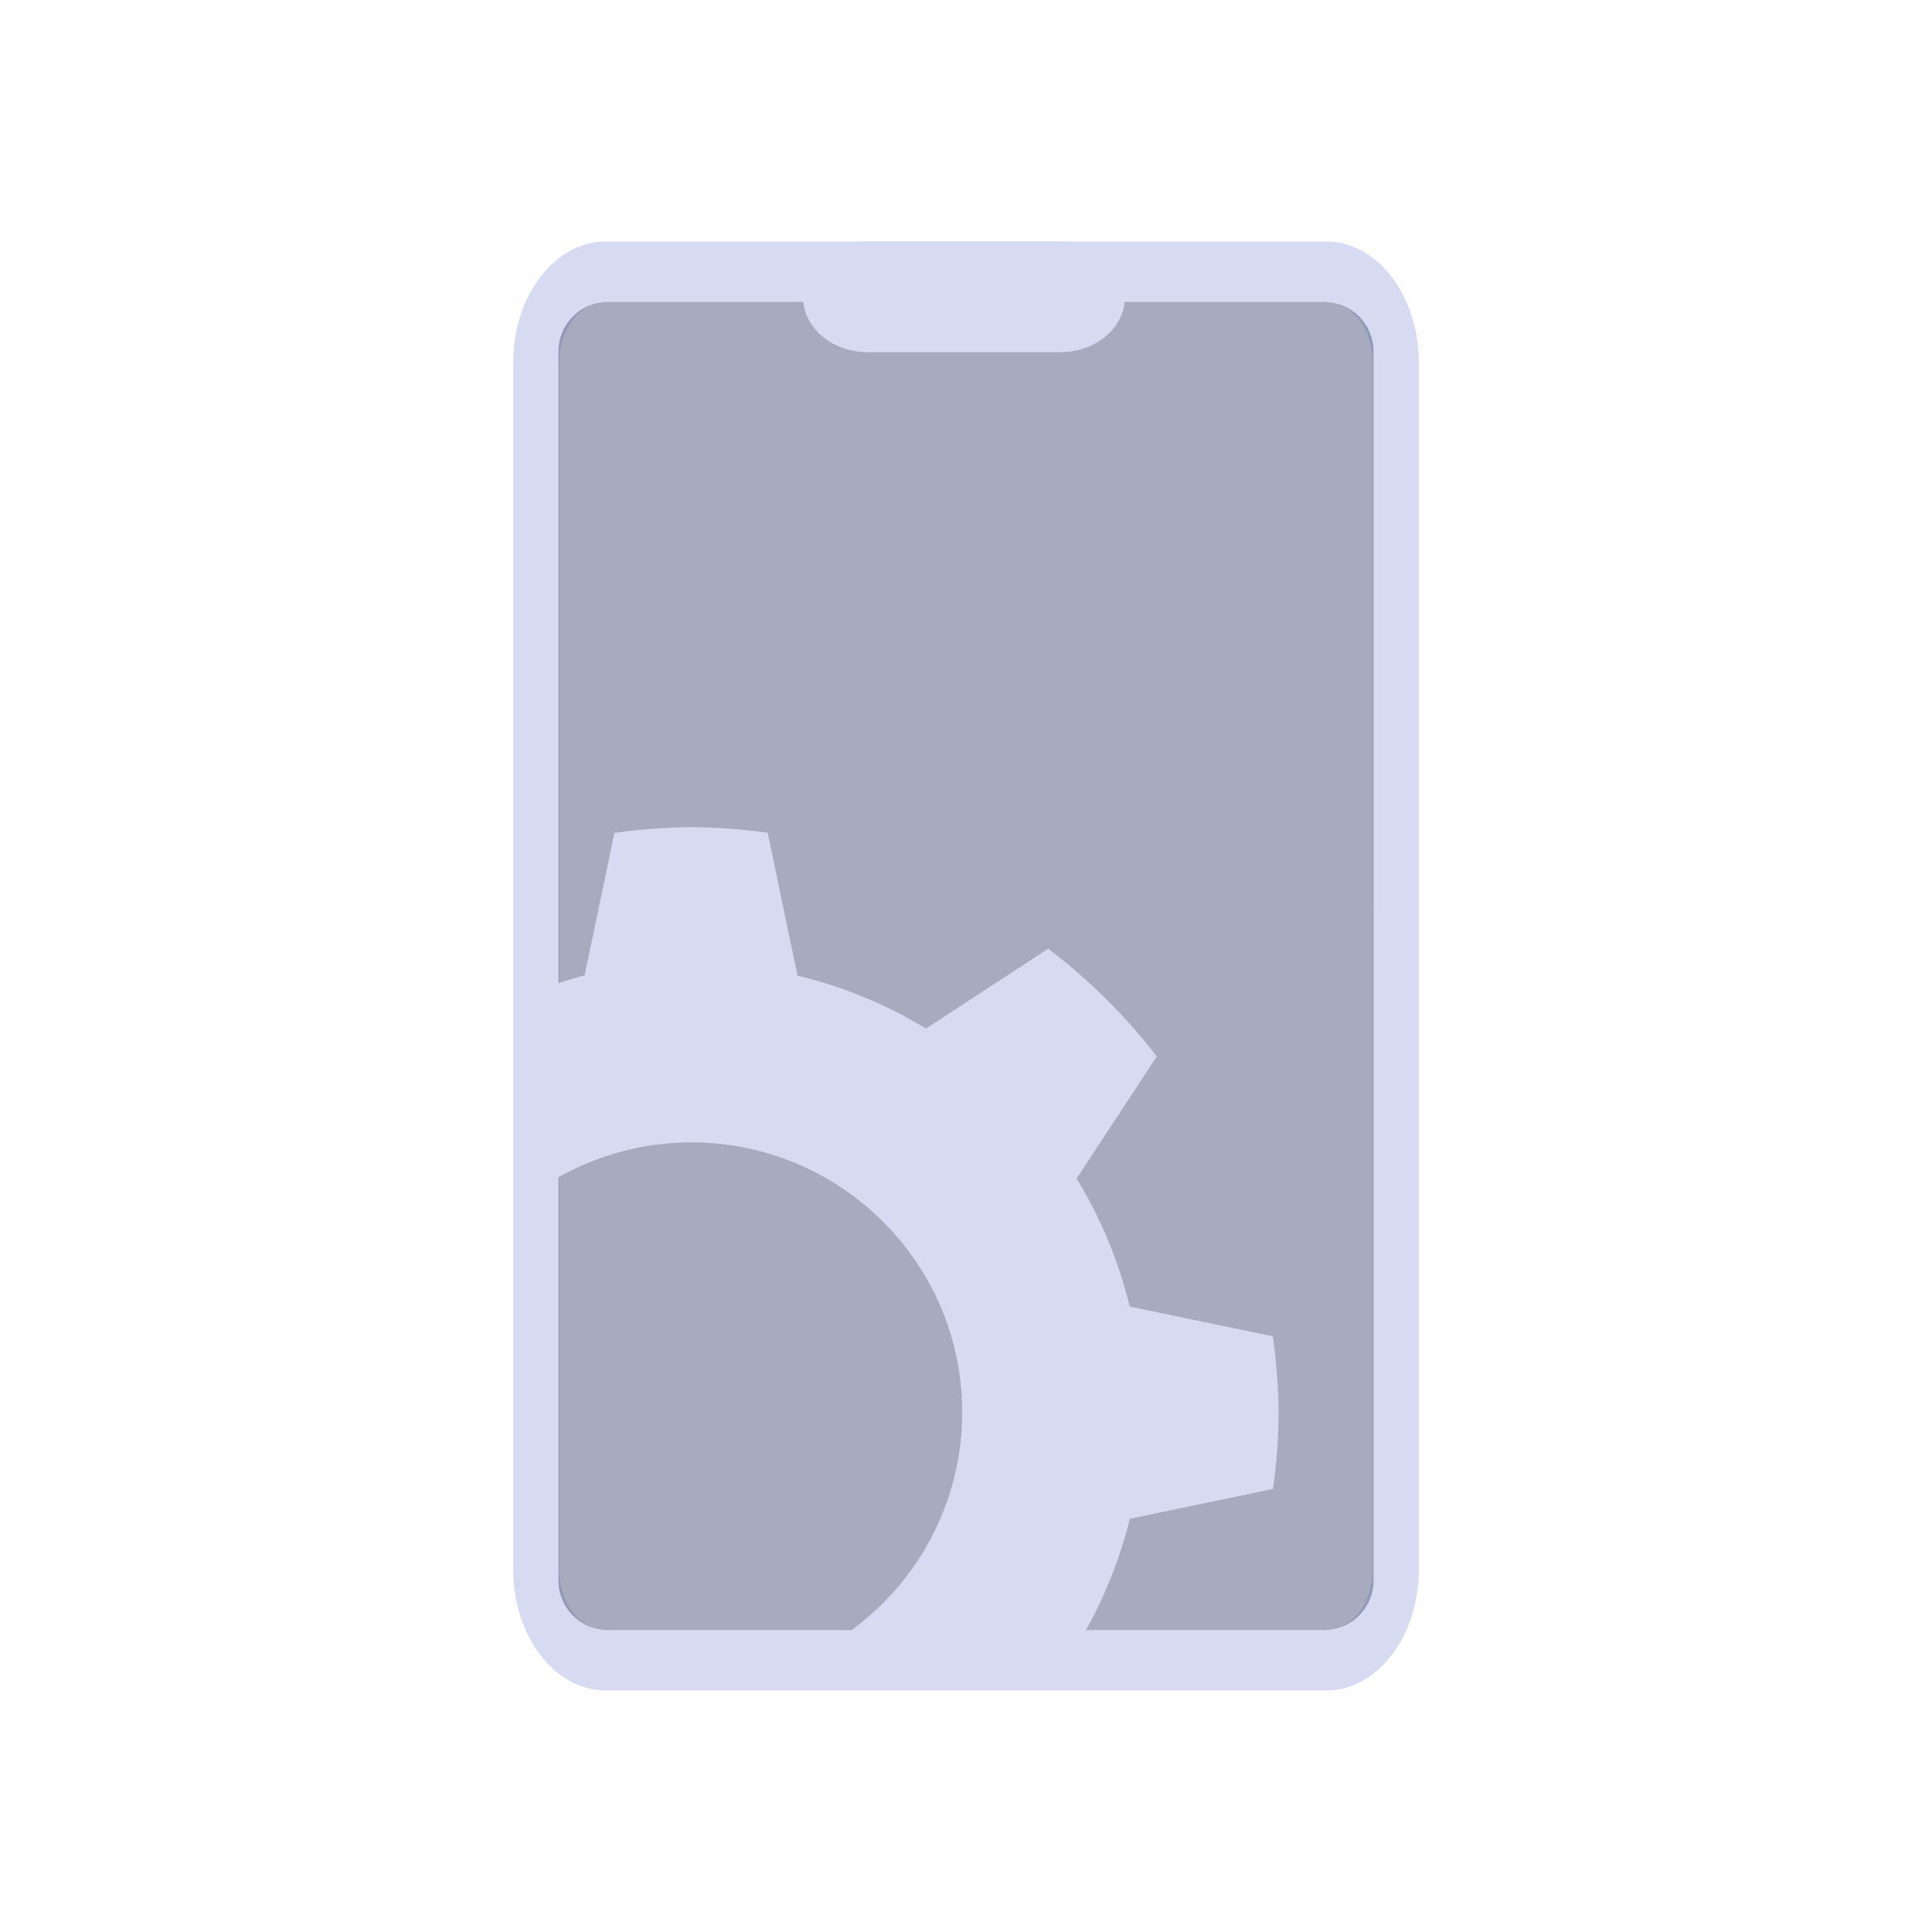
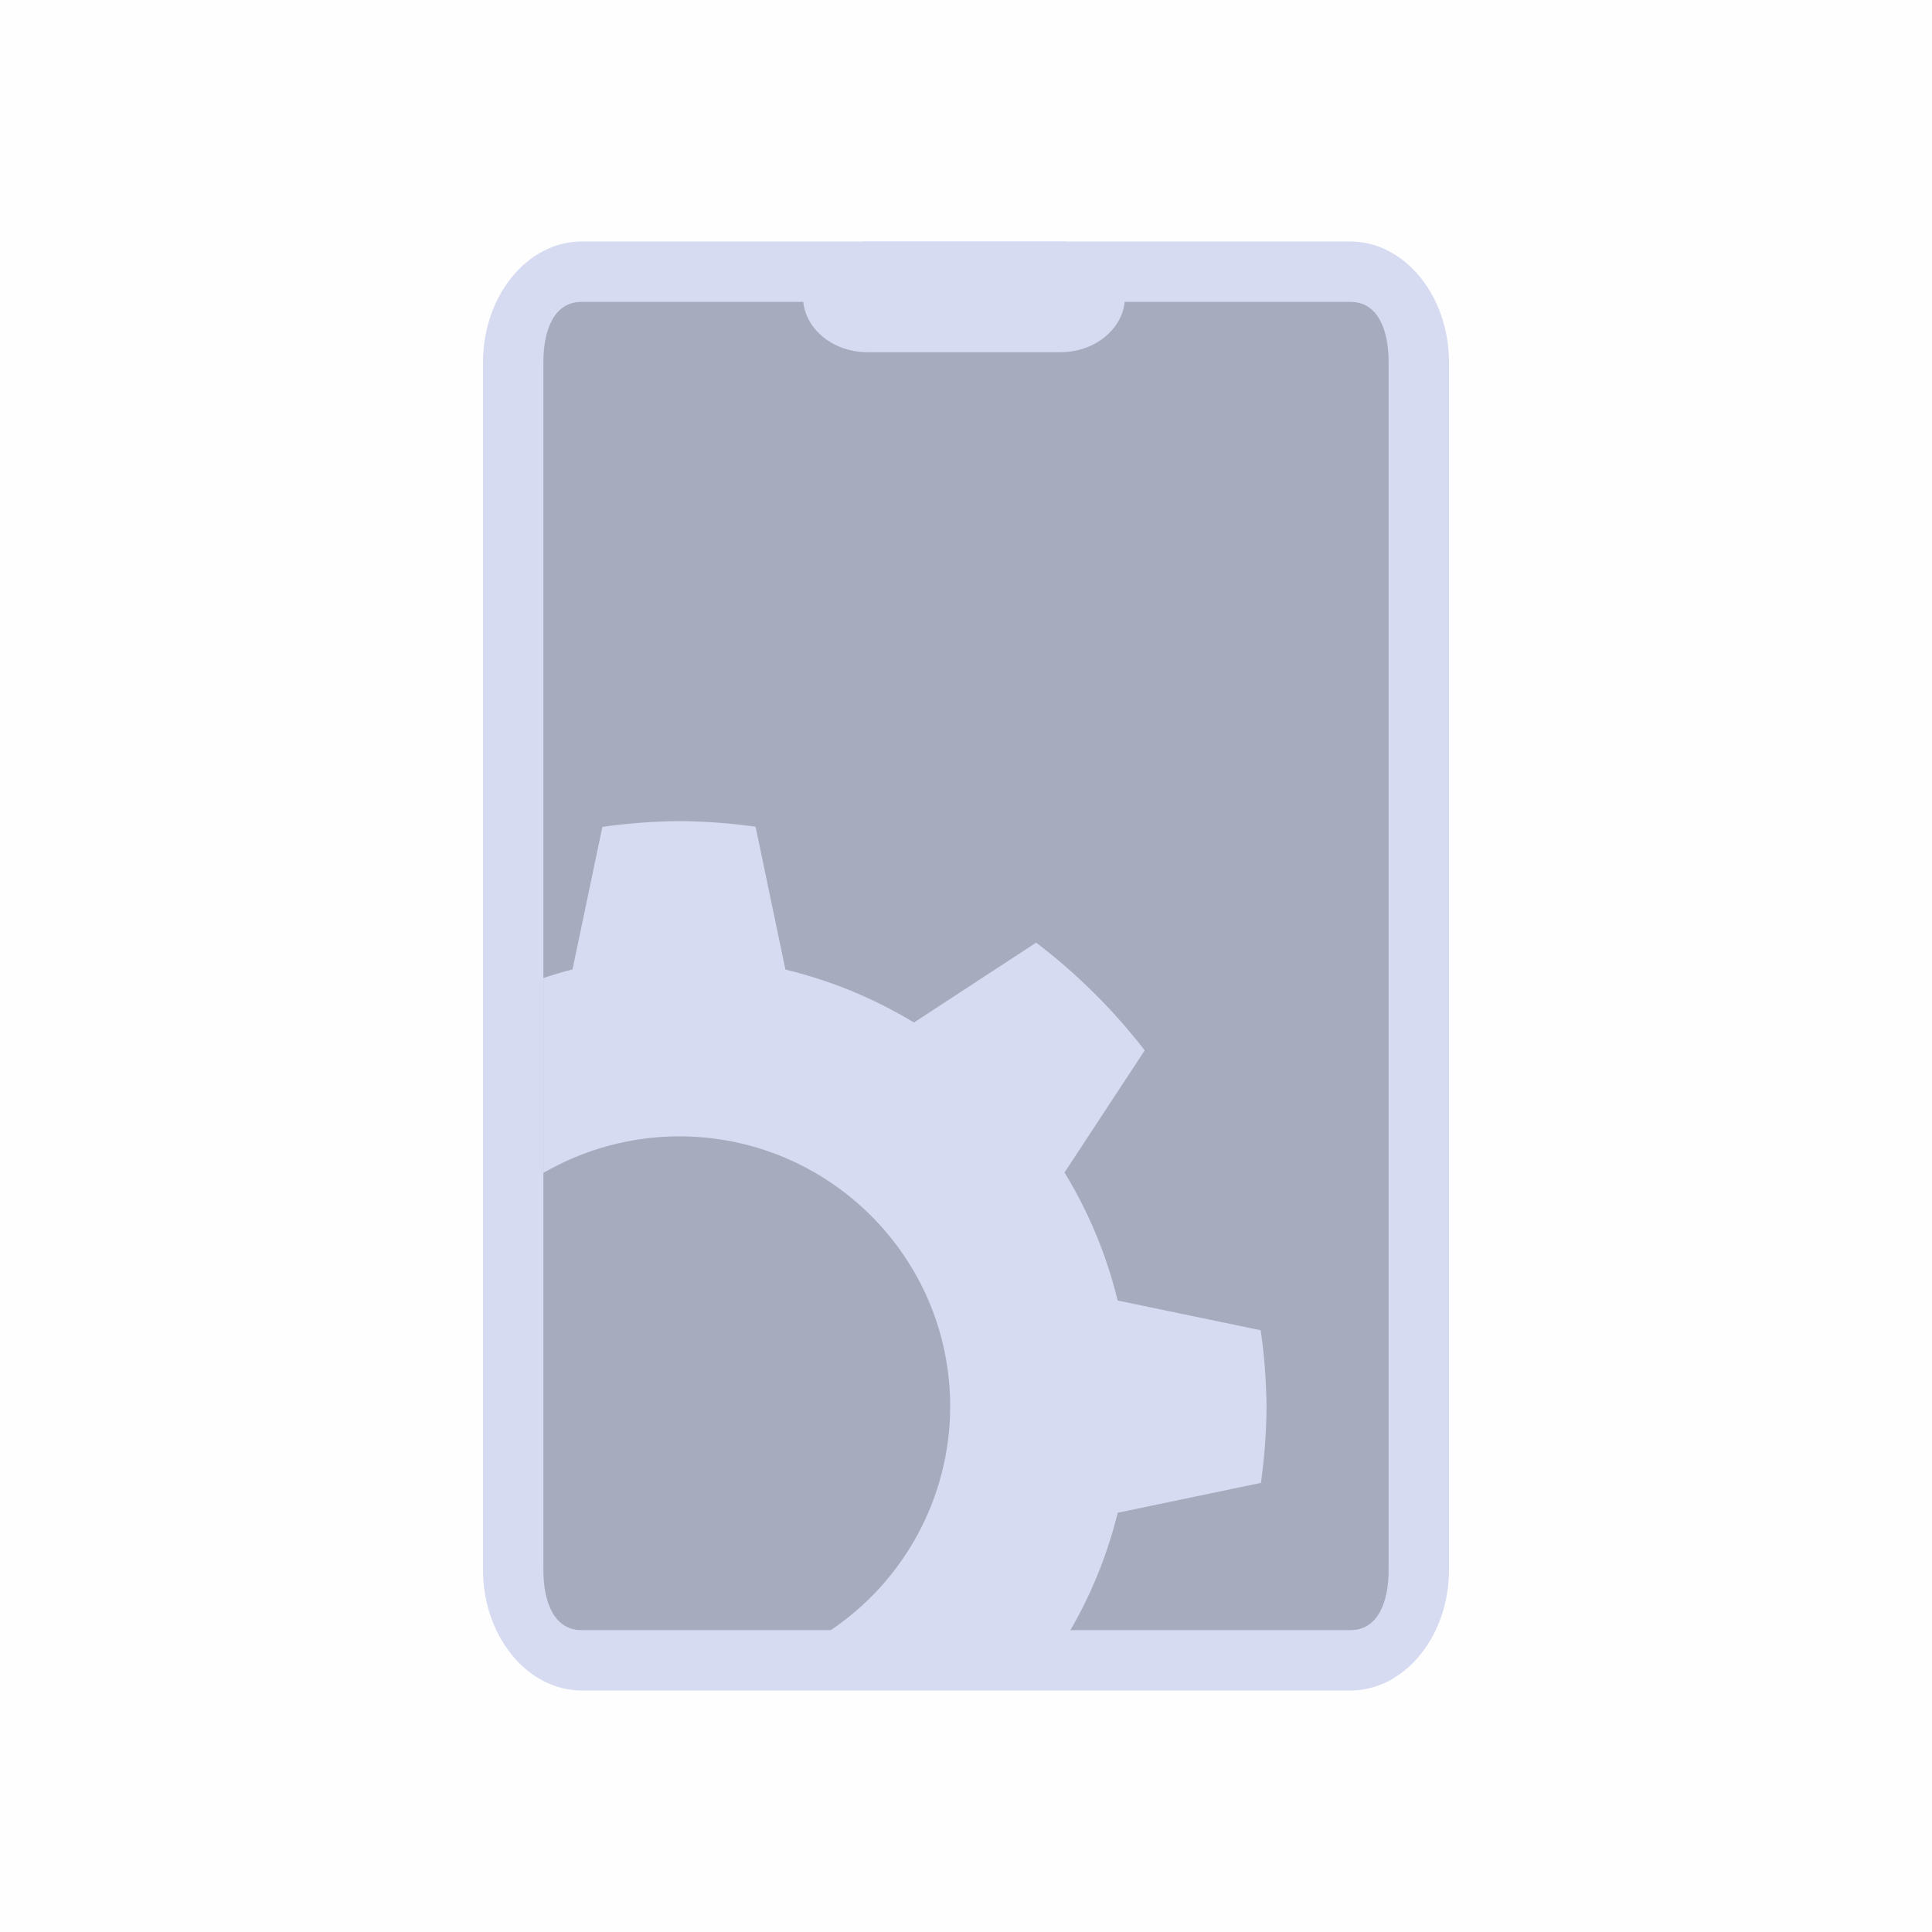
<svg xmlns="http://www.w3.org/2000/svg" height="32" width="32" version="1.1" id="svg" viewBox="0 0 32 32">
-   <g id="22-22-kdeconnect" transform="translate(34,10)">
-     <rect style="fill:#000000;fill-opacity:0;stroke:none" id="rect3841" width="22" height="22" x="-1.607666e-08" y="3.334961e-07" ry="0" />
-     <path d="M 14.98,3 H 7.02 C 6.459,3 6,3.6 6,4.333 V 17.667 C 6,18.4 6.459,19 7.02,19 h 7.959 C 15.541,19 16,18.4 16,17.667 V 4.333 C 16,3.6 15.541,3 14.98,3 Z m 0.51,14.667 c 0,0.367 -0.23,0.667 -0.51,0.667 H 7.02 c -0.281,0 -0.51,-0.3 -0.51,-0.667 V 4.333 c 0,-0.367 0.23,-0.667 0.51,-0.667 h 7.959 c 0.281,0 0.51,0.3 0.51,0.667 z" id="path2-7" style="fill:#d6dbf1;fill-opacity:1;stroke-width:0.292" />
-     <rect style="fill:#4e5a7e;fill-opacity:0.502;stroke:none;stroke-width:0.287" id="center-3-35-5" width="9" height="14.667" x="6.5" y="3.667" ry="0.547" />
-     <rect x="9.2" y="3" width="3.556" height="1.222" id="rect14-0-8-3-3" style="fill:#d6dbf1;fill-opacity:1;stroke-width:0.981" ry="0.611" rx="0.711" />
-     <path style="color:#000000;clip-rule:nonzero;display:inline;overflow:visible;visibility:visible;isolation:auto;mix-blend-mode:normal;color-interpolation:sRGB;color-interpolation-filters:linearRGB;solid-color:#000000;solid-opacity:1;fill:#d6dbf1;fill-opacity:1;fill-rule:nonzero;stroke:none;stroke-width:1.226;stroke-linecap:butt;stroke-linejoin:miter;stroke-miterlimit:4;stroke-dasharray:none;stroke-dashoffset:0;stroke-opacity:1;color-rendering:auto;image-rendering:auto;shape-rendering:auto;text-rendering:auto;enable-background:accumulate" d="m 7.897,9.5 c -0.283,0.003 -0.566,0.024 -0.846,0.064 L 6.722,11.137 c -0.108,0.028 -0.216,0.06 -0.322,0.095 v 2.152 c 0.455,-0.263 0.971,-0.403 1.497,-0.404 1.654,0 2.995,1.336 2.995,2.983 -0.001,1.001 -0.505,1.934 -1.343,2.486 h 2.661 c 0.239,-0.41 0.419,-0.852 0.532,-1.313 l 1.581,-0.33 c 0.039,-0.279 0.06,-0.561 0.062,-0.843 -0.003,-0.282 -0.024,-0.564 -0.064,-0.843 l -1.579,-0.328 c -0.121,-0.499 -0.319,-0.976 -0.587,-1.414 l 0.885,-1.348 c -0.346,-0.447 -0.749,-0.846 -1.199,-1.189 l -1.349,0.882 c -0.44,-0.267 -0.919,-0.464 -1.419,-0.585 l -0.33,-1.577 c -0.28,-0.039 -0.563,-0.06 -0.846,-0.062 z" id="path6302-1-6-5" />
-   </g>
  <defs id="defs81">
    <style type="text/css" id="current-color-scheme" />
    <style id="current-color-scheme-9" type="text/css" />
    <linearGradient id="oomox" x1="448.99" x2="448.99" y1="94.879" y2="107.53" gradientTransform="matrix(1.185992,0,0,1.897146,-523.9983,-176)" gradientUnits="userSpaceOnUse">
      <stop offset="0%" style="stop-color:#303b3d; stop-opacity:1" id="stop18" />
      <stop offset="100%" style="stop-color:#bc985d; stop-opacity:1" id="stop20" />
    </linearGradient>
    <linearGradient id="oomox-3" x1="0" x2="0" y1="0" y2="1">
      <stop offset="0%" style="stop-color:#303b3d; stop-opacity:1" id="stop18-6" />
      <stop offset="100%" style="stop-color:#bc985d; stop-opacity:1" id="stop20-7" />
    </linearGradient>
  </defs>
  <g id="kdeconnect">
    <rect width="32" height="32" rx="0" ry="0" x="-4.4677737e-09" y="9.5214844e-08" id="rect3860" style="opacity:0.01;fill:#a8aeca;fill-opacity:1;stroke:none" />
-     <path d="M 21.969,4 H 10.031 C 9.189,4 8.5,4.9 8.5,6 V 26 C 8.5,27.1 9.189,28 10.031,28 H 21.969 C 22.811,28 23.5,27.1 23.5,26 V 6 C 23.5,4.9 22.811,4 21.969,4 Z m 0.765,22 c 0,0.55 -0.344,1 -0.765,1 H 10.031 c -0.421,0 -0.765,-0.45 -0.765,-1 V 6 C 9.265,5.45 9.61,5 10.031,5 h 11.939 c 0.421,0 0.765,0.45 0.765,1 z" id="path2" style="fill:#d6dbf1;fill-opacity:1;stroke-width:0.437" />
-     <rect style="fill:#4e5a7e;fill-opacity:0.502;stroke:none;stroke-width:0.431" id="center-3-35" width="13.5" height="22" x="9.25" y="5" ry="0.821" />
+     <rect style="fill:#4e5a7e;fill-opacity:0.502;stroke:none;stroke-width:0.46" id="center-3-35" width="14.727" height="23" x="8.5" y="4.5" ry="0.858" />
    <rect x="13.3" y="4" width="5.333" height="1.833" id="rect14-0-8-3" style="fill:#d6dbf1;fill-opacity:1;stroke-width:1.472" ry="0.917" rx="1.067" />
-     <path style="color:#000000;clip-rule:nonzero;display:inline;overflow:visible;visibility:visible;isolation:auto;mix-blend-mode:normal;color-interpolation:sRGB;color-interpolation-filters:linearRGB;solid-color:#000000;solid-opacity:1;fill:#d6dbf1;fill-opacity:1;fill-rule:nonzero;stroke:none;stroke-width:1.839;stroke-linecap:butt;stroke-linejoin:miter;stroke-miterlimit:4;stroke-dasharray:none;stroke-dashoffset:0;stroke-opacity:1;color-rendering:auto;image-rendering:auto;shape-rendering:auto;text-rendering:auto;enable-background:accumulate" d="m 11.446,13.7 c -0.425,0.005 -0.849,0.036 -1.269,0.096 l -0.494,2.36 c -0.162,0.042 -0.323,0.09 -0.483,0.143 v 3.228 c 0.682,-0.395 1.457,-0.604 2.246,-0.606 2.481,0 4.492,2.003 4.492,4.475 -0.002,1.501 -0.758,2.901 -2.015,3.729 h 3.992 c 0.359,-0.615 0.628,-1.278 0.798,-1.969 l 2.372,-0.495 c 0.059,-0.419 0.09,-0.841 0.093,-1.264 -0.005,-0.423 -0.036,-0.845 -0.097,-1.264 l -2.369,-0.492 c -0.182,-0.748 -0.479,-1.463 -0.88,-2.121 l 1.328,-2.022 C 18.642,16.826 18.037,16.227 17.362,15.713 l -2.024,1.323 c -0.66,-0.4 -1.378,-0.696 -2.129,-0.877 l -0.494,-2.366 c -0.421,-0.059 -0.845,-0.09 -1.269,-0.093 z" id="path6302-1-6" />
+     <path style="color:#000000;clip-rule:nonzero;display:inline;overflow:visible;visibility:visible;isolation:auto;mix-blend-mode:normal;color-interpolation:sRGB;color-interpolation-filters:linearRGB;solid-color:#000000;solid-opacity:1;fill:#d6dbf1;fill-opacity:1;fill-rule:nonzero;stroke:none;stroke-width:1.839;stroke-linecap:butt;stroke-linejoin:miter;stroke-miterlimit:4;stroke-dasharray:none;stroke-dashoffset:0;stroke-opacity:1;color-rendering:auto;image-rendering:auto;shape-rendering:auto;text-rendering:auto;enable-background:accumulate" d="m 11.246,13.6 c -0.425,0.005 -0.849,0.036 -1.269,0.096 l -0.494,2.36 c -0.162,0.042 -0.323,0.09 -0.483,0.143 v 3.228 c 0.682,-0.395 1.457,-0.604 2.246,-0.606 2.481,0 4.492,2.003 4.492,4.475 -0.002,1.501 -0.758,2.901 -2.015,3.729 h 3.992 c 0.359,-0.615 0.628,-1.278 0.798,-1.969 l 2.372,-0.495 c 0.059,-0.419 0.09,-0.841 0.093,-1.264 -0.005,-0.423 -0.036,-0.845 -0.097,-1.264 l -2.369,-0.492 c -0.182,-0.748 -0.479,-1.463 -0.88,-2.121 l 1.328,-2.022 C 18.442,16.726 17.837,16.127 17.162,15.613 l -2.024,1.323 c -0.66,-0.4 -1.378,-0.696 -2.129,-0.877 l -0.494,-2.366 c -0.421,-0.059 -0.845,-0.09 -1.269,-0.093 z" id="path6302-1-6" />
+     <path d="M 22.367,4 H 9.633 C 8.735,4 8,4.9 8,6 V 26 C 8,27.1 8.735,28 9.633,28 H 22.367 C 23.265,28 24,27.1 24,26 V 6 c 0,-1.1 -0.735,-2 -1.633,-2 z M 23,26 c 0,0.55 -0.184,1 -0.633,1 H 9.633 C 9.184,27 9,26.55 9,26 V 6 c 0,-0.55 0.184,-1 0.633,-1 h 12.734 c 0.449,0 0.633,0.45 0.633,1 z" id="path2-3" style="fill:#d6dbf1;fill-opacity:1;stroke-width:0.452" />
+   </g>
+   <g id="22-22-kdeconnect" transform="translate(34,10)">
+     <g id="g5438">
+       <rect style="fill:#000000;fill-opacity:0;stroke:none" id="rect3841" width="22" height="22" x="-1.607666e-08" y="3.334961e-07" ry="0" />
+       <rect style="fill:#4e5a7e;fill-opacity:0.502;stroke:none;stroke-width:0.321" id="center-3-35-5" width="11" height="15" x="5.5" y="3.5" ry="0.56" />
+       <rect x="8.7" y="3" width="4.7" height="1.6" id="rect14-0-8-3-3" style="fill:#d6dbf1;fill-opacity:1;stroke-width:1.291" ry="0.8" rx="0.94" />
+       <path style="color:#000000;clip-rule:nonzero;display:inline;overflow:visible;visibility:visible;isolation:auto;mix-blend-mode:normal;color-interpolation:sRGB;color-interpolation-filters:linearRGB;solid-color:#000000;solid-opacity:1;fill:#d6dbf1;fill-opacity:1;fill-rule:nonzero;stroke:none;stroke-width:1.226;stroke-linecap:butt;stroke-linejoin:miter;stroke-miterlimit:4;stroke-dasharray:none;stroke-dashoffset:0;stroke-opacity:1;color-rendering:auto;image-rendering:auto;shape-rendering:auto;text-rendering:auto;enable-background:accumulate" d="M 7.497,9.1 C 7.214,9.103 6.932,9.124 6.651,9.164 l -0.329,1.573 C 6.213,10.766 6.106,10.797 6,10.833 v 2.152 c 0.455,-0.263 0.971,-0.403 1.497,-0.404 1.654,0 2.995,1.336 2.995,2.983 -0.001,1.001 -0.505,1.934 -1.343,2.486 h 2.661 c 0.239,-0.41 0.419,-0.852 0.532,-1.313 l 1.581,-0.33 c 0.039,-0.279 0.06,-0.561 0.062,-0.843 -0.003,-0.282 -0.024,-0.564 -0.064,-0.843 l -1.579,-0.328 c -0.121,-0.499 -0.319,-0.976 -0.587,-1.414 l 0.885,-1.348 C 12.295,11.184 11.892,10.785 11.441,10.442 l -1.349,0.882 C 9.652,11.057 9.173,10.86 8.673,10.739 L 8.343,9.162 C 8.063,9.123 7.78,9.102 7.497,9.1 Z" id="path6302-1-6-5" />
+       <path d="M 15.776,3 H 6.225 c -0.673,0 -1.225,0.6 -1.225,1.333 V 17.667 C 5,18.4 5.551,19 6.225,19 H 15.776 C 16.449,19 17,18.4 17,17.667 V 4.333 c 0,-0.733 -0.551,-1.333 -1.224,-1.333 z m 0.224,15 v 0 H 6 v 0 -14 0 h 10 v 0 z" id="path2-7-6" style="fill:#d6dbf1;fill-opacity:1;stroke-width:0.319" />
+     </g>
  </g>
</svg>
